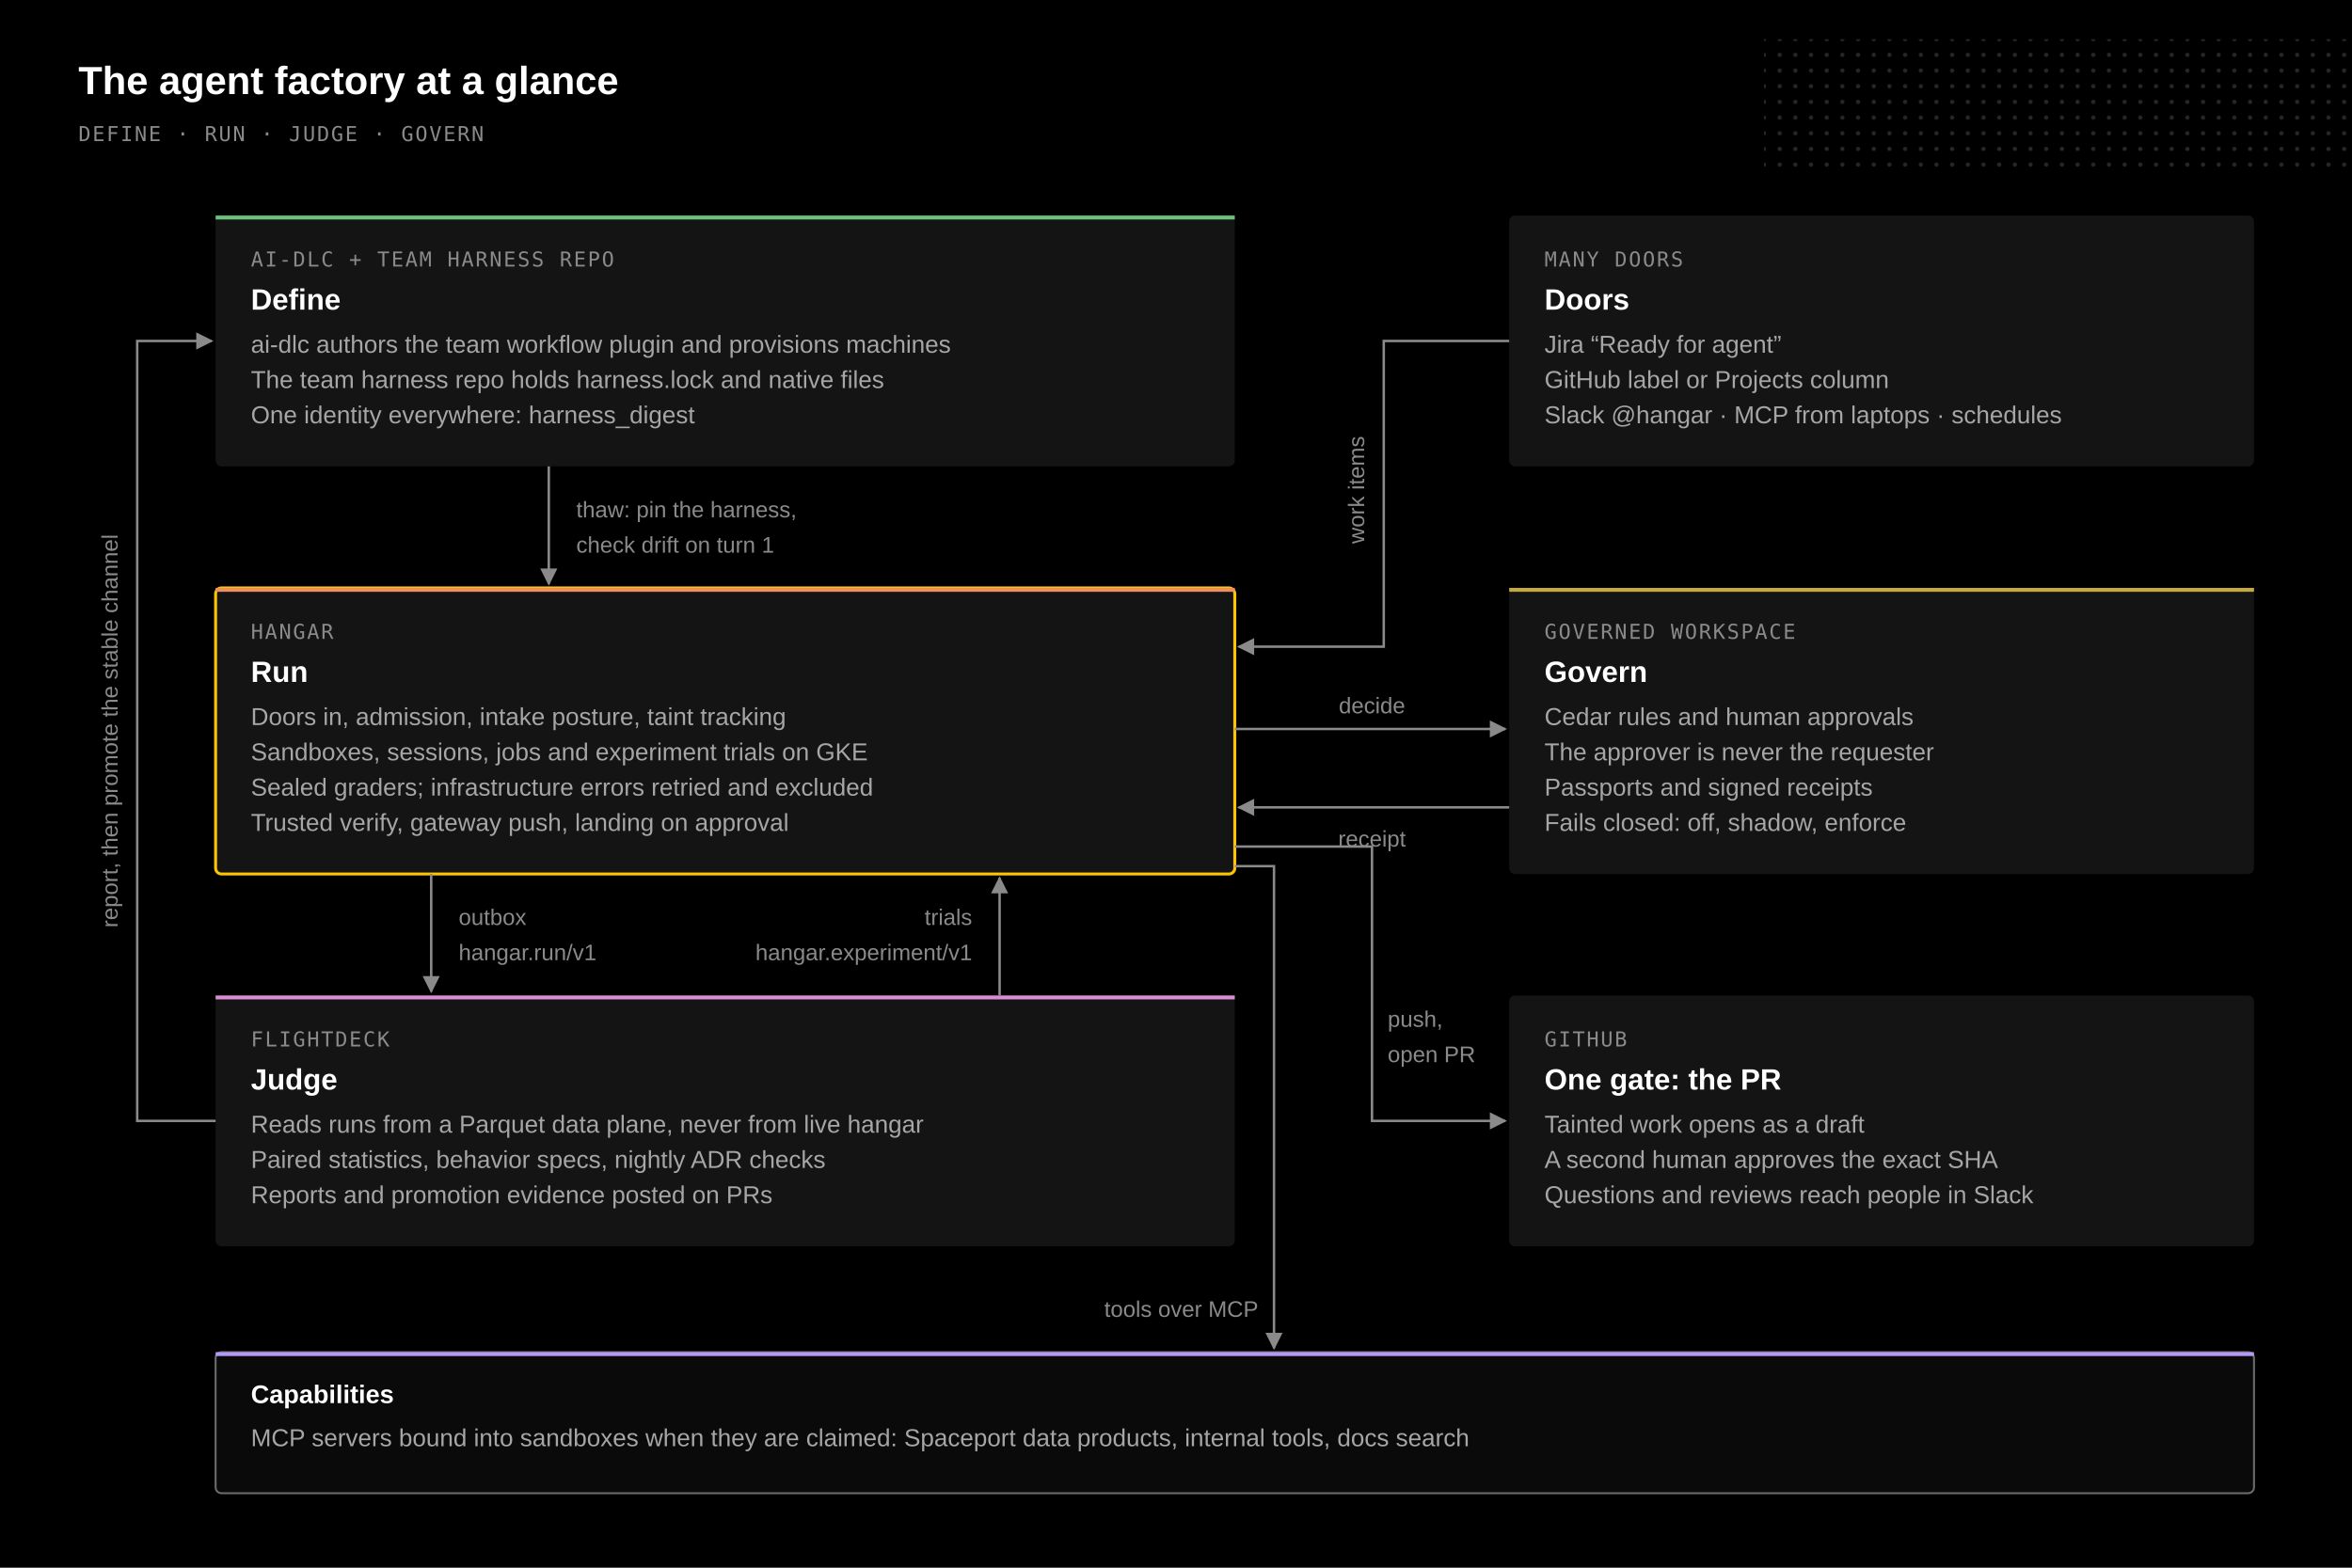
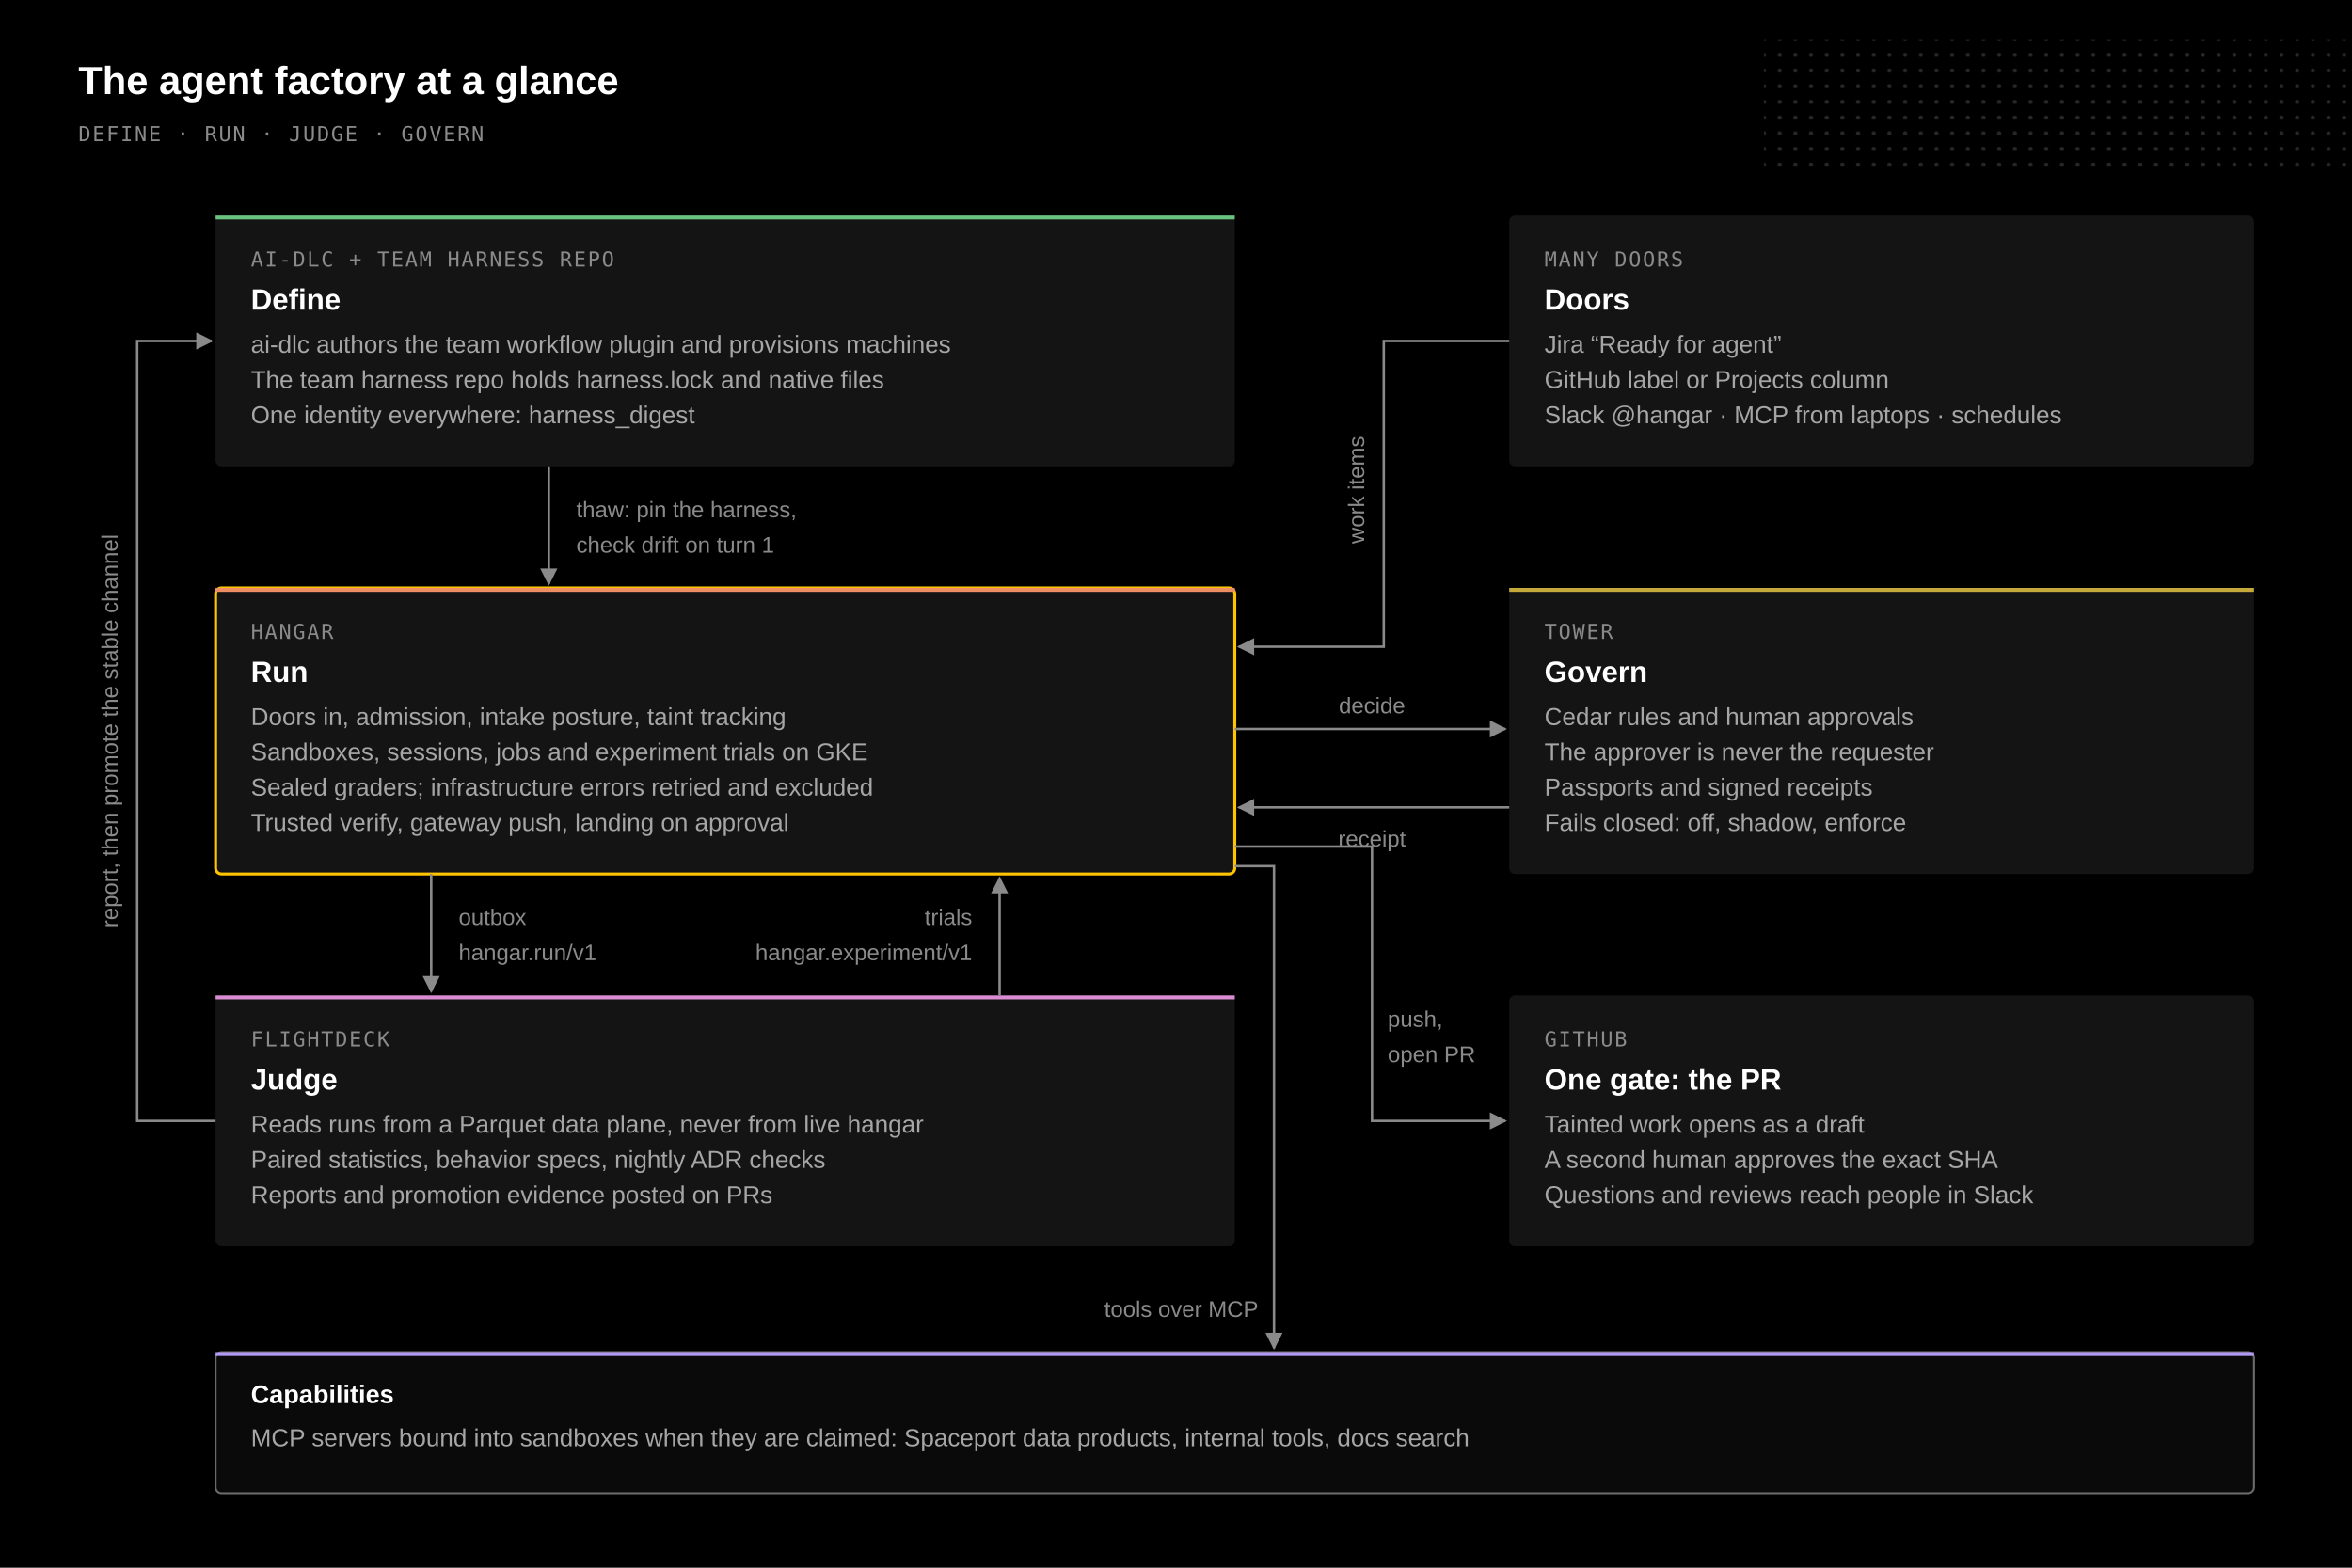
<svg xmlns="http://www.w3.org/2000/svg" class="af-d" viewBox="0 0 1200 800" role="img" aria-label="The agent factory at a glance">
  <style>
  .af-d .bg { fill: var(--af-canvas, #000); }
  .af-d .box { fill: var(--af-raised, #141414); }
  .af-d .box-hub { fill: var(--af-raised, #141414); stroke: var(--af-brand-line, #FFC400); stroke-width: 1.5; }
  .af-d .box-plan { fill: none; stroke: var(--af-line-strong, #6B6B6B); stroke-width: 1; stroke-dasharray: 4 4; }
  .af-d .box-ext { fill: var(--af-surface, #0A0A0A); stroke: var(--af-line-strong, #6B6B6B); stroke-width: 1; }
  .af-d .person { fill: var(--af-surface, #0A0A0A); stroke: var(--af-fg-subtle, #8A8A8A); stroke-width: 1; }
  .af-d .bound { fill: none; stroke: var(--af-rule, #3A3A3A); stroke-width: 1; stroke-dasharray: 2 5; }
  .af-d .bound-fill { fill: var(--af-surface, #0A0A0A); }
  .af-d .name { font: 700 15px "Archivo", "Helvetica Neue", Arial, sans-serif; font-stretch: 125%; fill: var(--af-fg, #fff); }
  .af-d .name-s { font: 700 13px "Archivo", "Helvetica Neue", Arial, sans-serif; font-stretch: 125%; fill: var(--af-fg, #fff); }
  .af-d .title { font: 700 20px "Archivo", "Helvetica Neue", Arial, sans-serif; font-stretch: 125%; fill: var(--af-fg, #fff); }
  .af-d .body { font: 400 12.5px "Red Hat Text", "Helvetica Neue", Arial, sans-serif; fill: var(--af-fg-muted, #A6A6A6); }
  .af-d .lbl { font: 500 10.5px "DM Mono", ui-monospace, Menlo, monospace; letter-spacing: .08em; fill: var(--af-fg-subtle, #8A8A8A); }
  .af-d .lbl-hi { font: 500 10.5px "DM Mono", ui-monospace, Menlo, monospace; letter-spacing: .08em; fill: var(--af-brand-text, #FFC400); }
  .af-d .edge { fill: none; stroke: var(--af-fg-subtle, #8A8A8A); stroke-width: 1.25; }
  .af-d .edge-plan { fill: none; stroke: var(--af-fg-subtle, #8A8A8A); stroke-width: 1.25; stroke-dasharray: 5 4; }
  .af-d .elabel { font: 400 11.5px "Red Hat Text", "Helvetica Neue", Arial, sans-serif; fill: var(--af-fg-subtle, #8A8A8A); }
  .af-d .arrowhead { fill: var(--af-fg-subtle, #8A8A8A); }
  .af-d .dot { fill: var(--af-dot, #262626); }
</style>
  <defs>
    <marker id="the-agent-factory-at-a-g-arrow" viewBox="0 0 10 10" refX="9" refY="5" markerWidth="7" markerHeight="7" orient="auto-start-reverse">
      <path class="arrowhead" d="M0 0L10 5L0 10z" />
    </marker>
  </defs>
  <rect class="bg" width="1200" height="800" />
  <pattern id="the-agent-factory-at-a-g-dots" width="8" height="8" patternUnits="userSpaceOnUse">
    <circle class="dot" cx="4" cy="4" r="1.1" />
  </pattern>
  <rect x="900" y="20" width="300" height="70" fill="url(#the-agent-factory-at-a-g-dots)" />
  <text class="title" x="40" y="48" text-anchor="start">The agent factory at a glance</text>
  <text class="lbl" x="40" y="72" text-anchor="start">DEFINE  ·  RUN  ·  JUDGE  ·  GOVERN</text>
  <rect class="box" x="110" y="110" width="520" height="128" rx="3" />
  <rect x="110" y="110" width="520" height="2" fill="var(--af-p-aidlc, #69C27E)" />
  <text class="lbl" x="128" y="136">AI-DLC  +  TEAM HARNESS REPO</text>
  <text class="name" x="128" y="158">Define</text>
  <text class="body" x="128" y="180">ai-dlc authors the team workflow plugin and provisions machines</text>
  <text class="body" x="128" y="198">The team harness repo holds harness.lock and native files</text>
  <text class="body" x="128" y="216">One identity everywhere: harness_digest</text>
  <rect class="box-hub" x="110" y="300" width="520" height="146" rx="3" />
  <rect x="110" y="300" width="520" height="2" fill="var(--af-p-hangar, #EE8F63)" />
  <text class="lbl" x="128" y="326">HANGAR</text>
  <text class="name" x="128" y="348">Run</text>
  <text class="body" x="128" y="370">Doors in, admission, intake posture, taint tracking</text>
  <text class="body" x="128" y="388">Sandboxes, sessions, jobs and experiment trials on GKE</text>
  <text class="body" x="128" y="406">Sealed graders; infrastructure errors retried and excluded</text>
  <text class="body" x="128" y="424">Trusted verify, gateway push, landing on approval</text>
  <rect class="box" x="110" y="508" width="520" height="128" rx="3" />
  <rect x="110" y="508" width="520" height="2" fill="var(--af-p-flightdeck, #D98CD2)" />
  <text class="lbl" x="128" y="534">FLIGHTDECK</text>
  <text class="name" x="128" y="556">Judge</text>
  <text class="body" x="128" y="578">Reads runs from a Parquet data plane, never from live hangar</text>
  <text class="body" x="128" y="596">Paired statistics, behavior specs, nightly ADR checks</text>
  <text class="body" x="128" y="614">Reports and promotion evidence posted on PRs</text>
  <rect class="box" x="770" y="110" width="380" height="128" rx="3" />
  <text class="lbl" x="788" y="136">MANY DOORS</text>
  <text class="name" x="788" y="158">Doors</text>
  <text class="body" x="788" y="180">Jira “Ready for agent”</text>
  <text class="body" x="788" y="198">GitHub label or Projects column</text>
  <text class="body" x="788" y="216">Slack @hangar · MCP from laptops · schedules</text>
  <rect class="box" x="770" y="300" width="380" height="146" rx="3" />
  <rect x="770" y="300" width="380" height="2" fill="var(--af-p-workspace, #C5A93B)" />
-   <text class="lbl" x="788" y="326">GOVERNED WORKSPACE</text>
+   <text class="lbl" x="788" y="326">TOWER</text>
  <text class="name" x="788" y="348">Govern</text>
  <text class="body" x="788" y="370">Cedar rules and human approvals</text>
  <text class="body" x="788" y="388">The approver is never the requester</text>
  <text class="body" x="788" y="406">Passports and signed receipts</text>
  <text class="body" x="788" y="424">Fails closed: off, shadow, enforce</text>
  <rect class="box" x="770" y="508" width="380" height="128" rx="3" />
  <text class="lbl" x="788" y="534">GITHUB</text>
  <text class="name" x="788" y="556">One gate: the PR</text>
  <text class="body" x="788" y="578">Tainted work opens as a draft</text>
  <text class="body" x="788" y="596">A second human approves the exact SHA</text>
  <text class="body" x="788" y="614">Questions and reviews reach people in Slack</text>
  <rect class="box-ext" x="110" y="690" width="1040" height="72" rx="3" />
  <rect x="110" y="690" width="1040" height="2" fill="var(--af-p-spaceport, #B199F4)" />
  <text class="name-s" x="128" y="716">Capabilities</text>
  <text class="body" x="128" y="738">MCP servers bound into sandboxes when they are claimed: Spaceport data products, internal tools, docs search</text>
  <path class="edge" d="M280 238V298" marker-end="url(#the-agent-factory-at-a-g-arrow)" />
  <text class="elabel" x="294" y="264" text-anchor="start">thaw: pin the harness,</text>
  <text class="elabel" x="294" y="282" text-anchor="start">check drift on turn 1</text>
  <path class="edge" d="M220 446V506" marker-end="url(#the-agent-factory-at-a-g-arrow)" />
  <text class="elabel" x="234" y="472" text-anchor="start">outbox</text>
  <text class="elabel" x="234" y="490" text-anchor="start">hangar.run/v1</text>
  <path class="edge" d="M510 508V448" marker-end="url(#the-agent-factory-at-a-g-arrow)" />
  <text class="elabel" x="496" y="472" text-anchor="end">trials</text>
  <text class="elabel" x="496" y="490" text-anchor="end">hangar.experiment/v1</text>
  <path class="edge" d="M110 572H70V174H108" marker-end="url(#the-agent-factory-at-a-g-arrow)" />
  <text class="elabel" x="60" y="373" text-anchor="middle" transform="rotate(-90 60 373)">report, then promote the stable channel</text>
  <path class="edge" d="M770 174H706V330H632" marker-end="url(#the-agent-factory-at-a-g-arrow)" />
  <text class="elabel" x="696" y="250" text-anchor="middle" transform="rotate(-90 696 250)">work items</text>
  <path class="edge" d="M630 372H768" marker-end="url(#the-agent-factory-at-a-g-arrow)" />
  <text class="elabel" x="700" y="364" text-anchor="middle">decide</text>
  <path class="edge" d="M770 412H632" marker-end="url(#the-agent-factory-at-a-g-arrow)" />
  <text class="elabel" x="700" y="432" text-anchor="middle">receipt</text>
  <path class="edge" d="M630 432H700V572H768" marker-end="url(#the-agent-factory-at-a-g-arrow)" />
  <text class="elabel" x="708" y="524" text-anchor="start">push,</text>
  <text class="elabel" x="708" y="542" text-anchor="start">open PR</text>
  <path class="edge" d="M630 442H650V688" marker-end="url(#the-agent-factory-at-a-g-arrow)" />
  <text class="elabel" x="642" y="672" text-anchor="end">tools over MCP</text>
</svg>
